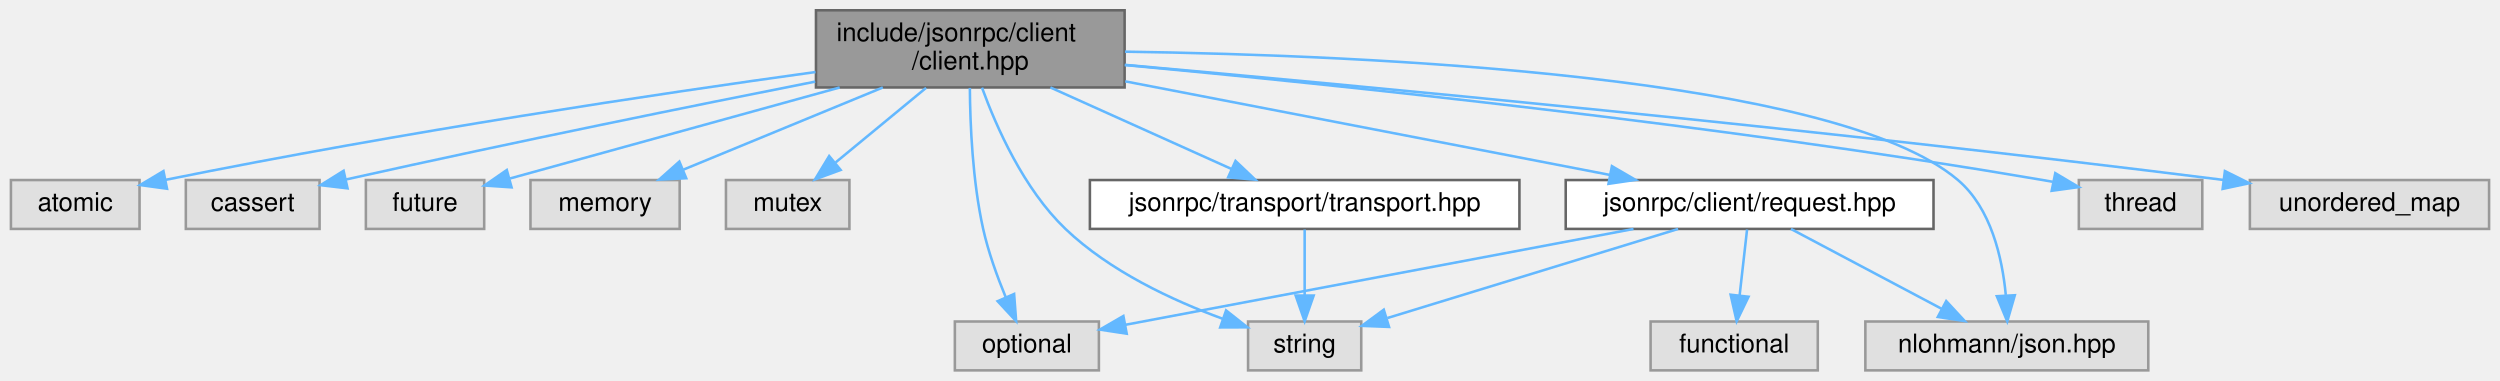
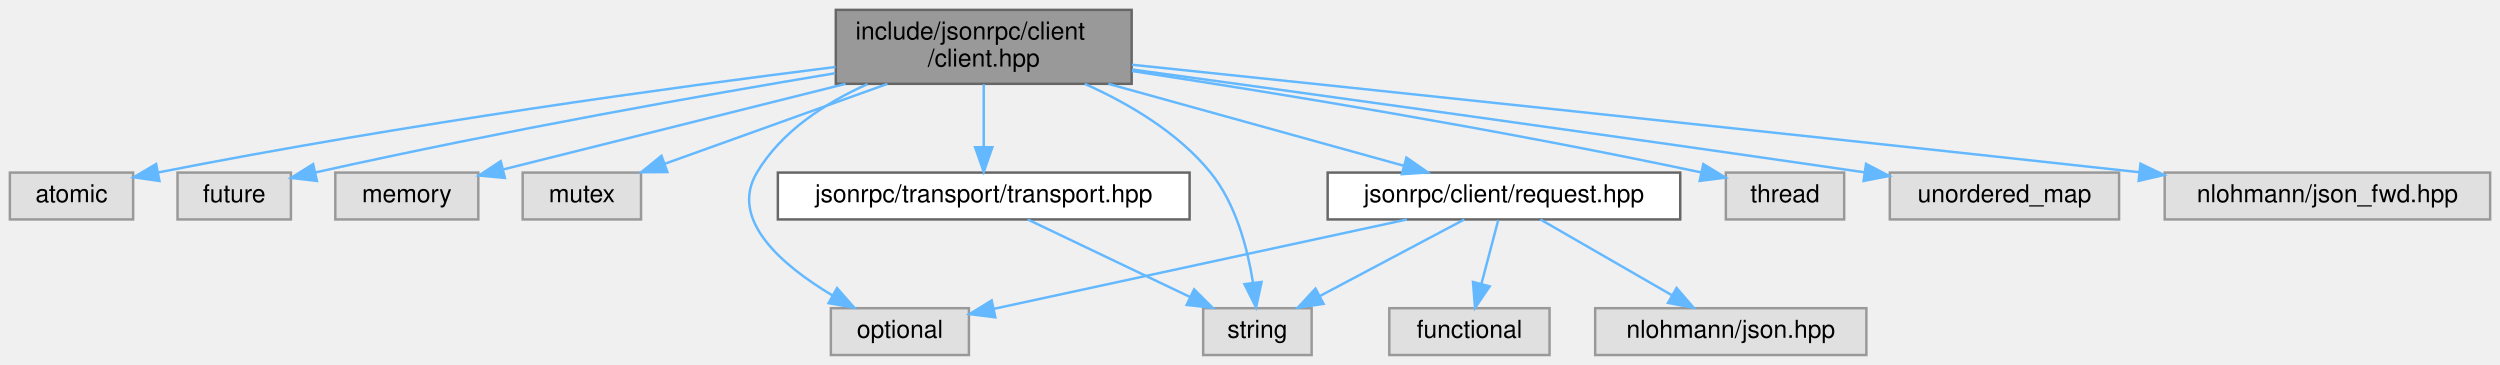
- <svg xmlns="http://www.w3.org/2000/svg" xmlns:xlink="http://www.w3.org/1999/xlink" width="972pt" height="148pt" viewBox="0.00 0.00 971.50 148.00">
+ <svg xmlns="http://www.w3.org/2000/svg" xmlns:xlink="http://www.w3.org/1999/xlink" width="1014pt" height="148pt" viewBox="0.00 0.00 1014.00 148.00">
  <g id="graph0" class="graph" transform="scale(1 1) rotate(0) translate(4 144)">
    <g id="Node000001" class="node">
      <g id="a_Node000001">
        <a xlink:title=" ">
-           <polygon fill="#999999" stroke="#666666" points="433,-140 313,-140 313,-110 433,-110 433,-140" />
-           <text text-anchor="start" x="321" y="-128" font-family="Helvetica,sans-Serif" font-size="10.00">include/jsonrpc/client</text>
-           <text text-anchor="middle" x="373" y="-117" font-family="Helvetica,sans-Serif" font-size="10.00">/client.hpp</text>
+           <polygon fill="#999999" stroke="#666666" points="455,-140 335,-140 335,-110 455,-110 455,-140" />
+           <text text-anchor="start" x="343" y="-128" font-family="Helvetica,sans-Serif" font-size="10.00">include/jsonrpc/client</text>
+           <text text-anchor="middle" x="395" y="-117" font-family="Helvetica,sans-Serif" font-size="10.00">/client.hpp</text>
        </a>
      </g>
    </g>
    <g id="Node000002" class="node">
      <g id="a_Node000002">
        <a xlink:title=" ">
          <polygon fill="#e0e0e0" stroke="#999999" points="50,-74 0,-74 0,-55 50,-55 50,-74" />
          <text text-anchor="middle" x="25" y="-62" font-family="Helvetica,sans-Serif" font-size="10.00">atomic</text>
        </a>
      </g>
    </g>
    <g id="edge1_Node000001_Node000002" class="edge">
      <g id="a_edge1_Node000001_Node000002">
        <a xlink:title=" ">
-           <path fill="none" stroke="#63b8ff" d="M312.82,-116C251.57,-107.51 153.72,-92.96 60.12,-74.08" />
-           <polygon fill="#63b8ff" stroke="#63b8ff" points="60.69,-70.62 50.2,-72.06 59.3,-77.48 60.69,-70.62" />
+           <path fill="none" stroke="#63b8ff" d="M334.91,-116.85C269.56,-108.67 161.87,-94.02 60.03,-74.04" />
+           <polygon fill="#63b8ff" stroke="#63b8ff" points="60.68,-70.6 50.19,-72.09 59.32,-77.47 60.68,-70.6" />
        </a>
      </g>
    </g>
    <g id="Node000003" class="node">
      <g id="a_Node000003">
        <a xlink:title=" ">
-           <polygon fill="#e0e0e0" stroke="#999999" points="120,-74 68,-74 68,-55 120,-55 120,-74" />
-           <text text-anchor="middle" x="94" y="-62" font-family="Helvetica,sans-Serif" font-size="10.00">cassert</text>
+           <polygon fill="#e0e0e0" stroke="#999999" points="114,-74 68,-74 68,-55 114,-55 114,-74" />
+           <text text-anchor="middle" x="91" y="-62" font-family="Helvetica,sans-Serif" font-size="10.00">future</text>
        </a>
      </g>
    </g>
    <g id="edge2_Node000001_Node000003" class="edge">
      <g id="a_edge2_Node000001_Node000003">
        <a xlink:title=" ">
-           <path fill="none" stroke="#63b8ff" d="M312.71,-112.27C265.56,-102.96 198.13,-89.33 130.35,-74.24" />
-           <polygon fill="#63b8ff" stroke="#63b8ff" points="130.87,-70.77 120.35,-72.01 129.34,-77.6 130.87,-70.77" />
+           <path fill="none" stroke="#63b8ff" d="M334.77,-114.31C281.74,-105.47 202.23,-91.45 124.04,-74.09" />
+           <polygon fill="#63b8ff" stroke="#63b8ff" points="124.54,-70.61 114.02,-71.84 123.01,-77.45 124.54,-70.61" />
        </a>
      </g>
    </g>
    <g id="Node000004" class="node">
      <g id="a_Node000004">
        <a xlink:title=" ">
-           <polygon fill="#e0e0e0" stroke="#999999" points="184,-74 138,-74 138,-55 184,-55 184,-74" />
-           <text text-anchor="middle" x="161" y="-62" font-family="Helvetica,sans-Serif" font-size="10.00">future</text>
+           <polygon fill="#e0e0e0" stroke="#999999" points="190,-74 132,-74 132,-55 190,-55 190,-74" />
+           <text text-anchor="middle" x="161" y="-62" font-family="Helvetica,sans-Serif" font-size="10.00">memory</text>
        </a>
      </g>
    </g>
    <g id="edge3_Node000001_Node000004" class="edge">
      <g id="a_edge3_Node000001_Node000004">
        <a xlink:title=" ">
-           <path fill="none" stroke="#63b8ff" d="M322.22,-109.99C282.48,-99.02 228.37,-84.09 194.06,-74.62" />
-           <polygon fill="#63b8ff" stroke="#63b8ff" points="194.65,-71.16 184.08,-71.87 192.79,-77.9 194.65,-71.16" />
+           <path fill="none" stroke="#63b8ff" d="M338.95,-109.99C296.19,-99.3 238.36,-84.84 200.39,-75.35" />
+           <polygon fill="#63b8ff" stroke="#63b8ff" points="200.79,-71.84 190.24,-72.81 199.09,-78.63 200.79,-71.84" />
        </a>
      </g>
    </g>
    <g id="Node000005" class="node">
      <g id="a_Node000005">
        <a xlink:title=" ">
-           <polygon fill="#e0e0e0" stroke="#999999" points="260,-74 202,-74 202,-55 260,-55 260,-74" />
-           <text text-anchor="middle" x="231" y="-62" font-family="Helvetica,sans-Serif" font-size="10.00">memory</text>
+           <polygon fill="#e0e0e0" stroke="#999999" points="256,-74 208,-74 208,-55 256,-55 256,-74" />
+           <text text-anchor="middle" x="232" y="-62" font-family="Helvetica,sans-Serif" font-size="10.00">mutex</text>
        </a>
      </g>
    </g>
    <g id="edge4_Node000001_Node000005" class="edge">
      <g id="a_edge4_Node000001_Node000005">
        <a xlink:title=" ">
-           <path fill="none" stroke="#63b8ff" d="M338.99,-109.99C315.4,-100.27 284.26,-87.44 261.48,-78.06" />
-           <polygon fill="#63b8ff" stroke="#63b8ff" points="262.55,-74.71 251.97,-74.14 259.88,-81.18 262.55,-74.71" />
+           <path fill="none" stroke="#63b8ff" d="M355.96,-109.99C328.4,-100.1 291.85,-86.98 265.59,-77.56" />
+           <polygon fill="#63b8ff" stroke="#63b8ff" points="266.67,-74.22 256.07,-74.14 264.3,-80.81 266.67,-74.22" />
        </a>
      </g>
    </g>
    <g id="Node000006" class="node">
      <g id="a_Node000006">
        <a xlink:title=" ">
-           <polygon fill="#e0e0e0" stroke="#999999" points="326,-74 278,-74 278,-55 326,-55 326,-74" />
-           <text text-anchor="middle" x="302" y="-62" font-family="Helvetica,sans-Serif" font-size="10.00">mutex</text>
+           <polygon fill="#e0e0e0" stroke="#999999" points="389,-19 333,-19 333,0 389,0 389,-19" />
+           <text text-anchor="middle" x="361" y="-7" font-family="Helvetica,sans-Serif" font-size="10.00">optional</text>
        </a>
      </g>
    </g>
    <g id="edge5_Node000001_Node000006" class="edge">
      <g id="a_edge5_Node000001_Node000006">
        <a xlink:title=" ">
-           <path fill="none" stroke="#63b8ff" d="M355.81,-109.84C345.19,-101.09 331.56,-89.85 320.67,-80.88" />
-           <polygon fill="#63b8ff" stroke="#63b8ff" points="322.58,-77.92 312.64,-74.27 318.13,-83.33 322.58,-77.92" />
+           <path fill="none" stroke="#63b8ff" d="M347.88,-109.89C330.65,-102.2 312.94,-90.72 303,-74 291.55,-54.75 313.44,-36.25 333.52,-24.24" />
+           <polygon fill="#63b8ff" stroke="#63b8ff" points="335.5,-27.15 342.5,-19.2 332.07,-21.04 335.5,-27.15" />
        </a>
      </g>
    </g>
    <g id="Node000007" class="node">
      <g id="a_Node000007">
        <a xlink:title=" ">
-           <polygon fill="#e0e0e0" stroke="#999999" points="423,-19 367,-19 367,0 423,0 423,-19" />
-           <text text-anchor="middle" x="395" y="-7" font-family="Helvetica,sans-Serif" font-size="10.00">optional</text>
+           <polygon fill="#e0e0e0" stroke="#999999" points="528,-19 484,-19 484,0 528,0 528,-19" />
+           <text text-anchor="middle" x="506" y="-7" font-family="Helvetica,sans-Serif" font-size="10.00">string</text>
        </a>
      </g>
    </g>
    <g id="edge6_Node000001_Node000007" class="edge">
      <g id="a_edge6_Node000001_Node000007">
        <a xlink:title=" ">
-           <path fill="none" stroke="#63b8ff" d="M372.83,-109.82C372.93,-95.74 373.86,-73.64 378,-55 380,-46.02 383.47,-36.44 386.76,-28.48" />
-           <polygon fill="#63b8ff" stroke="#63b8ff" points="390.04,-29.7 390.83,-19.13 383.63,-26.9 390.04,-29.7" />
+           <path fill="none" stroke="#63b8ff" d="M435.99,-109.98C453.92,-101.97 473.82,-90.23 487,-74 497.31,-61.3 502.03,-43.12 504.19,-29.46" />
+           <polygon fill="#63b8ff" stroke="#63b8ff" points="507.69,-29.63 505.46,-19.27 500.75,-28.76 507.69,-29.63" />
        </a>
      </g>
    </g>
    <g id="Node000008" class="node">
      <g id="a_Node000008">
        <a xlink:title=" ">
-           <polygon fill="#e0e0e0" stroke="#999999" points="525,-19 481,-19 481,0 525,0 525,-19" />
-           <text text-anchor="middle" x="503" y="-7" font-family="Helvetica,sans-Serif" font-size="10.00">string</text>
+           <polygon fill="#e0e0e0" stroke="#999999" points="744,-74 696,-74 696,-55 744,-55 744,-74" />
+           <text text-anchor="middle" x="720" y="-62" font-family="Helvetica,sans-Serif" font-size="10.00">thread</text>
        </a>
      </g>
    </g>
    <g id="edge7_Node000001_Node000008" class="edge">
      <g id="a_edge7_Node000001_Node000008">
        <a xlink:title=" ">
-           <path fill="none" stroke="#63b8ff" d="M377.55,-109.91C383.1,-94.68 393.78,-70.49 410,-55 427.19,-38.58 451.59,-27.22 471.08,-20.08" />
-           <polygon fill="#63b8ff" stroke="#63b8ff" points="472.45,-23.31 480.76,-16.74 470.16,-16.7 472.45,-23.31" />
+           <path fill="none" stroke="#63b8ff" d="M455.12,-115.19C512.15,-106.5 600.43,-92.17 686.02,-74.06" />
+           <polygon fill="#63b8ff" stroke="#63b8ff" points="686.86,-77.46 695.9,-71.95 685.39,-70.62 686.86,-77.46" />
        </a>
      </g>
    </g>
    <g id="Node000009" class="node">
      <g id="a_Node000009">
        <a xlink:title=" ">
-           <polygon fill="#e0e0e0" stroke="#999999" points="852,-74 804,-74 804,-55 852,-55 852,-74" />
-           <text text-anchor="middle" x="828" y="-62" font-family="Helvetica,sans-Serif" font-size="10.00">thread</text>
+           <polygon fill="#e0e0e0" stroke="#999999" points="855.5,-74 762.5,-74 762.5,-55 855.5,-55 855.5,-74" />
+           <text text-anchor="middle" x="809" y="-62" font-family="Helvetica,sans-Serif" font-size="10.00">unordered_map</text>
        </a>
      </g>
    </g>
    <g id="edge8_Node000001_Node000009" class="edge">
      <g id="a_edge8_Node000001_Node000009">
        <a xlink:title=" ">
-           <path fill="none" stroke="#63b8ff" d="M433.01,-118.72C514.27,-111.13 663.69,-95.64 790,-74 791.27,-73.78 792.57,-73.55 793.88,-73.3" />
-           <polygon fill="#63b8ff" stroke="#63b8ff" points="794.84,-76.68 803.95,-71.26 793.45,-69.82 794.84,-76.68" />
+           <path fill="none" stroke="#63b8ff" d="M455.21,-115.81C524.29,-106.37 641.26,-90.23 752.23,-74.1" />
+           <polygon fill="#63b8ff" stroke="#63b8ff" points="752.86,-77.54 762.26,-72.64 751.86,-70.61 752.86,-77.54" />
        </a>
      </g>
    </g>
    <g id="Node000010" class="node">
      <g id="a_Node000010">
        <a xlink:title=" ">
-           <polygon fill="#e0e0e0" stroke="#999999" points="963.5,-74 870.5,-74 870.5,-55 963.5,-55 963.5,-74" />
-           <text text-anchor="middle" x="917" y="-62" font-family="Helvetica,sans-Serif" font-size="10.00">unordered_map</text>
+           <polygon fill="#e0e0e0" stroke="#999999" points="1006,-74 874,-74 874,-55 1006,-55 1006,-74" />
+           <text text-anchor="middle" x="940" y="-62" font-family="Helvetica,sans-Serif" font-size="10.00">nlohmann/json_fwd.hpp</text>
        </a>
      </g>
    </g>
    <g id="edge9_Node000001_Node000010" class="edge">
      <g id="a_edge9_Node000001_Node000010">
        <a xlink:title=" ">
-           <path fill="none" stroke="#63b8ff" d="M433.21,-118.78C523.56,-110.73 699.82,-94.23 860.22,-74.04" />
-           <polygon fill="#63b8ff" stroke="#63b8ff" points="860.79,-77.49 870.27,-72.77 859.91,-70.55 860.79,-77.49" />
+           <path fill="none" stroke="#63b8ff" d="M455.11,-117.74C542.58,-108.6 710.37,-90.95 863.67,-74.14" />
+           <polygon fill="#63b8ff" stroke="#63b8ff" points="864.19,-77.6 873.75,-73.03 863.43,-70.65 864.19,-77.6" />
        </a>
      </g>
    </g>
    <g id="Node000011" class="node">
      <g id="a_Node000011">
-         <a xlink:title=" ">
-           <polygon fill="#e0e0e0" stroke="#999999" points="831,-19 721,-19 721,0 831,0 831,-19" />
-           <text text-anchor="middle" x="776" y="-7" font-family="Helvetica,sans-Serif" font-size="10.00">nlohmann/json.hpp</text>
+         <a xlink:href="client_2request_8hpp.html" target="_top" xlink:title=" ">
+           <polygon fill="white" stroke="#666666" points="677.5,-74 534.5,-74 534.5,-55 677.5,-55 677.5,-74" />
+           <text text-anchor="middle" x="606" y="-62" font-family="Helvetica,sans-Serif" font-size="10.00">jsonrpc/client/request.hpp</text>
        </a>
      </g>
    </g>
    <g id="edge10_Node000001_Node000011" class="edge">
      <g id="a_edge10_Node000001_Node000011">
        <a xlink:title=" ">
-           <path fill="none" stroke="#63b8ff" d="M433.13,-123.91C528.73,-122.52 709.44,-114.45 757,-74 769.87,-63.06 774.22,-43.79 775.6,-29.34" />
-           <polygon fill="#63b8ff" stroke="#63b8ff" points="779.11,-29.21 776.17,-19.04 772.12,-28.83 779.11,-29.21" />
-         </a>
-       </g>
-     </g>
-     <g id="Node000012" class="node">
-       <g id="a_Node000012">
-         <a xlink:href="client_2request_8hpp.html" target="_top" xlink:title=" ">
-           <polygon fill="white" stroke="#666666" points="747.5,-74 604.5,-74 604.5,-55 747.5,-55 747.5,-74" />
-           <text text-anchor="middle" x="676" y="-62" font-family="Helvetica,sans-Serif" font-size="10.00">jsonrpc/client/request.hpp</text>
-         </a>
-       </g>
-     </g>
-     <g id="edge11_Node000001_Node000012" class="edge">
-       <g id="a_edge11_Node000001_Node000012">
-         <a xlink:title=" ">
-           <path fill="none" stroke="#63b8ff" d="M433.23,-112.37C488.19,-101.76 568.71,-86.21 621.72,-75.98" />
-           <polygon fill="#63b8ff" stroke="#63b8ff" points="622.46,-79.4 631.62,-74.07 621.14,-72.53 622.46,-79.4" />
+           <path fill="none" stroke="#63b8ff" d="M445.54,-109.99C482.27,-99.8 531.33,-86.2 565.49,-76.73" />
+           <polygon fill="#63b8ff" stroke="#63b8ff" points="566.45,-80.1 575.15,-74.05 564.58,-73.35 566.45,-80.1" />
        </a>
      </g>
    </g>
    <g id="Node000014" class="node">
      <g id="a_Node000014">
        <a xlink:href="transport_8hpp.html" target="_top" xlink:title=" ">
-           <polygon fill="white" stroke="#666666" points="586.5,-74 419.5,-74 419.5,-55 586.5,-55 586.5,-74" />
-           <text text-anchor="middle" x="503" y="-62" font-family="Helvetica,sans-Serif" font-size="10.00">jsonrpc/transport/transport.hpp</text>
-         </a>
-       </g>
-     </g>
-     <g id="edge16_Node000001_Node000014" class="edge">
-       <g id="a_edge16_Node000001_Node000014">
-         <a xlink:title=" ">
-           <path fill="none" stroke="#63b8ff" d="M404.14,-109.99C425.54,-100.36 453.73,-87.67 474.53,-78.31" />
-           <polygon fill="#63b8ff" stroke="#63b8ff" points="476.12,-81.43 483.8,-74.14 473.25,-75.05 476.12,-81.43" />
-         </a>
-       </g>
-     </g>
-     <g id="edge13_Node000012_Node000007" class="edge">
-       <g id="a_edge13_Node000012_Node000007">
-         <a xlink:title=" ">
-           <path fill="none" stroke="#63b8ff" d="M630.85,-54.98C576.13,-44.66 484.88,-27.45 433.4,-17.74" />
-           <polygon fill="#63b8ff" stroke="#63b8ff" points="433.82,-14.26 423.35,-15.85 432.52,-21.14 433.82,-14.26" />
-         </a>
-       </g>
-     </g>
-     <g id="edge14_Node000012_Node000008" class="edge">
-       <g id="a_edge14_Node000012_Node000008">
-         <a xlink:title=" ">
-           <path fill="none" stroke="#63b8ff" d="M648.2,-54.98C617.35,-45.53 567.63,-30.3 535.13,-20.34" />
-           <polygon fill="#63b8ff" stroke="#63b8ff" points="535.81,-16.89 525.23,-17.31 533.76,-23.59 535.81,-16.89" />
-         </a>
-       </g>
-     </g>
-     <g id="edge15_Node000012_Node000011" class="edge">
-       <g id="a_edge15_Node000012_Node000011">
-         <a xlink:title=" ">
-           <path fill="none" stroke="#63b8ff" d="M692.07,-54.98C707.86,-46.61 732.22,-33.7 750.63,-23.95" />
-           <polygon fill="#63b8ff" stroke="#63b8ff" points="752.44,-26.95 759.64,-19.17 749.17,-20.76 752.44,-26.95" />
+           <polygon fill="white" stroke="#666666" points="478.5,-74 311.5,-74 311.5,-55 478.5,-55 478.5,-74" />
+           <text text-anchor="middle" x="395" y="-62" font-family="Helvetica,sans-Serif" font-size="10.00">jsonrpc/transport/transport.hpp</text>
+         </a>
+       </g>
+     </g>
+     <g id="edge15_Node000001_Node000014" class="edge">
+       <g id="a_edge15_Node000001_Node000014">
+         <a xlink:title=" ">
+           <path fill="none" stroke="#63b8ff" d="M395,-109.84C395,-102.21 395,-92.7 395,-84.45" />
+           <polygon fill="#63b8ff" stroke="#63b8ff" points="398.5,-84.27 395,-74.27 391.5,-84.27 398.5,-84.27" />
+         </a>
+       </g>
+     </g>
+     <g id="edge12_Node000011_Node000006" class="edge">
+       <g id="a_edge12_Node000011_Node000006">
+         <a xlink:title=" ">
+           <path fill="none" stroke="#63b8ff" d="M566.64,-54.98C520.48,-45 444.52,-28.57 398.98,-18.72" />
+           <polygon fill="#63b8ff" stroke="#63b8ff" points="399.71,-15.29 389.19,-16.6 398.23,-22.13 399.71,-15.29" />
+         </a>
+       </g>
+     </g>
+     <g id="edge13_Node000011_Node000007" class="edge">
+       <g id="a_edge13_Node000011_Node000007">
+         <a xlink:title=" ">
+           <path fill="none" stroke="#63b8ff" d="M589.93,-54.98C574.14,-46.61 549.78,-33.7 531.37,-23.95" />
+           <polygon fill="#63b8ff" stroke="#63b8ff" points="532.83,-20.76 522.36,-19.17 529.56,-26.95 532.83,-20.76" />
+         </a>
+       </g>
+     </g>
+     <g id="Node000012" class="node">
+       <g id="a_Node000012">
+         <a xlink:title=" ">
+           <polygon fill="#e0e0e0" stroke="#999999" points="624.5,-19 559.5,-19 559.5,0 624.5,0 624.5,-19" />
+           <text text-anchor="middle" x="592" y="-7" font-family="Helvetica,sans-Serif" font-size="10.00">functional</text>
+         </a>
+       </g>
+     </g>
+     <g id="edge11_Node000011_Node000012" class="edge">
+       <g id="a_edge11_Node000011_Node000012">
+         <a xlink:title=" ">
+           <path fill="none" stroke="#63b8ff" d="M603.69,-54.75C601.83,-47.72 599.16,-37.62 596.85,-28.84" />
+           <polygon fill="#63b8ff" stroke="#63b8ff" points="600.21,-27.86 594.27,-19.09 593.44,-29.65 600.21,-27.86" />
        </a>
      </g>
    </g>
    <g id="Node000013" class="node">
      <g id="a_Node000013">
        <a xlink:title=" ">
-           <polygon fill="#e0e0e0" stroke="#999999" points="702.5,-19 637.5,-19 637.5,0 702.5,0 702.5,-19" />
-           <text text-anchor="middle" x="670" y="-7" font-family="Helvetica,sans-Serif" font-size="10.00">functional</text>
-         </a>
-       </g>
-     </g>
-     <g id="edge12_Node000012_Node000013" class="edge">
-       <g id="a_edge12_Node000012_Node000013">
-         <a xlink:title=" ">
-           <path fill="none" stroke="#63b8ff" d="M675.01,-54.75C674.22,-47.8 673.1,-37.85 672.11,-29.13" />
-           <polygon fill="#63b8ff" stroke="#63b8ff" points="675.58,-28.63 670.97,-19.09 668.62,-29.42 675.58,-28.63" />
-         </a>
-       </g>
-     </g>
-     <g id="edge17_Node000014_Node000008" class="edge">
-       <g id="a_edge17_Node000014_Node000008">
-         <a xlink:title=" ">
-           <path fill="none" stroke="#63b8ff" d="M503,-54.75C503,-47.8 503,-37.85 503,-29.13" />
-           <polygon fill="#63b8ff" stroke="#63b8ff" points="506.5,-29.09 503,-19.09 499.5,-29.09 506.5,-29.09" />
+           <polygon fill="#e0e0e0" stroke="#999999" points="753,-19 643,-19 643,0 753,0 753,-19" />
+           <text text-anchor="middle" x="698" y="-7" font-family="Helvetica,sans-Serif" font-size="10.00">nlohmann/json.hpp</text>
+         </a>
+       </g>
+     </g>
+     <g id="edge14_Node000011_Node000013" class="edge">
+       <g id="a_edge14_Node000011_Node000013">
+         <a xlink:title=" ">
+           <path fill="none" stroke="#63b8ff" d="M620.78,-54.98C635.18,-46.69 657.31,-33.94 674.19,-24.22" />
+           <polygon fill="#63b8ff" stroke="#63b8ff" points="676.03,-27.19 682.95,-19.17 672.54,-21.13 676.03,-27.19" />
+         </a>
+       </g>
+     </g>
+     <g id="edge16_Node000014_Node000007" class="edge">
+       <g id="a_edge16_Node000014_Node000007">
+         <a xlink:title=" ">
+           <path fill="none" stroke="#63b8ff" d="M412.83,-54.98C430.61,-46.5 458.15,-33.35 478.68,-23.54" />
+           <polygon fill="#63b8ff" stroke="#63b8ff" points="480.33,-26.64 487.84,-19.17 477.31,-20.32 480.33,-26.64" />
        </a>
      </g>
    </g>
  </g>
</svg>
